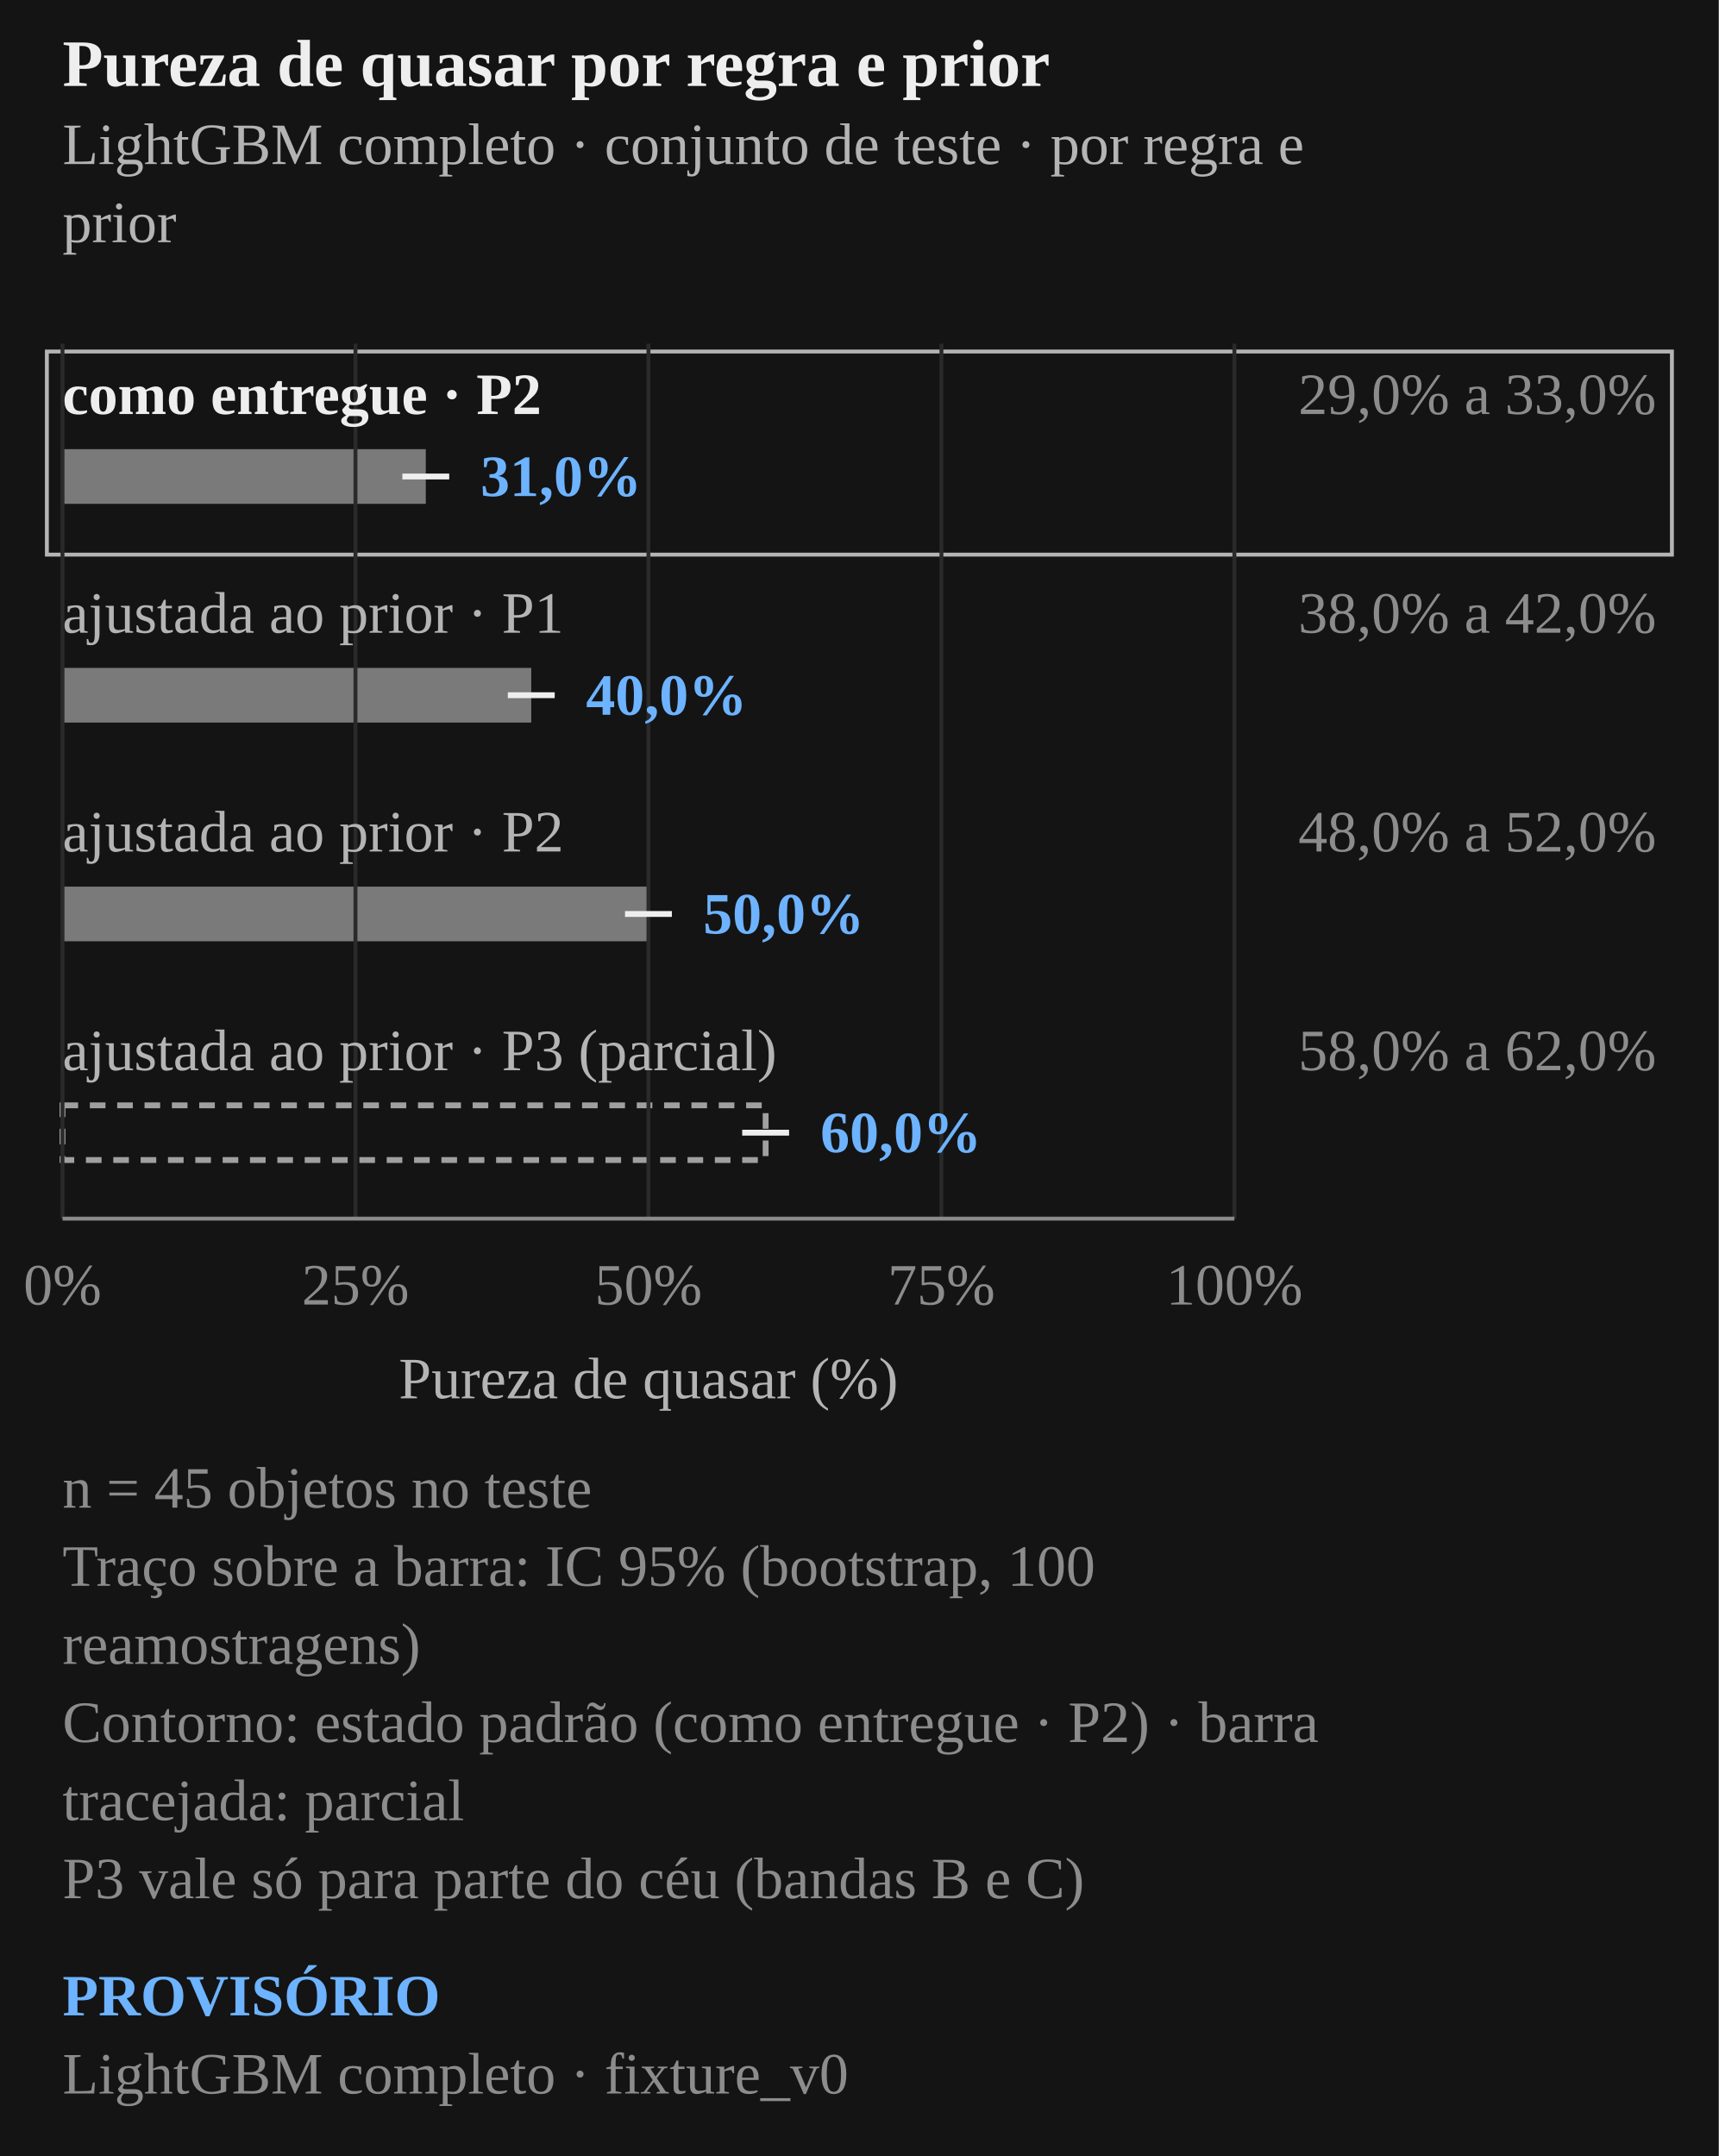
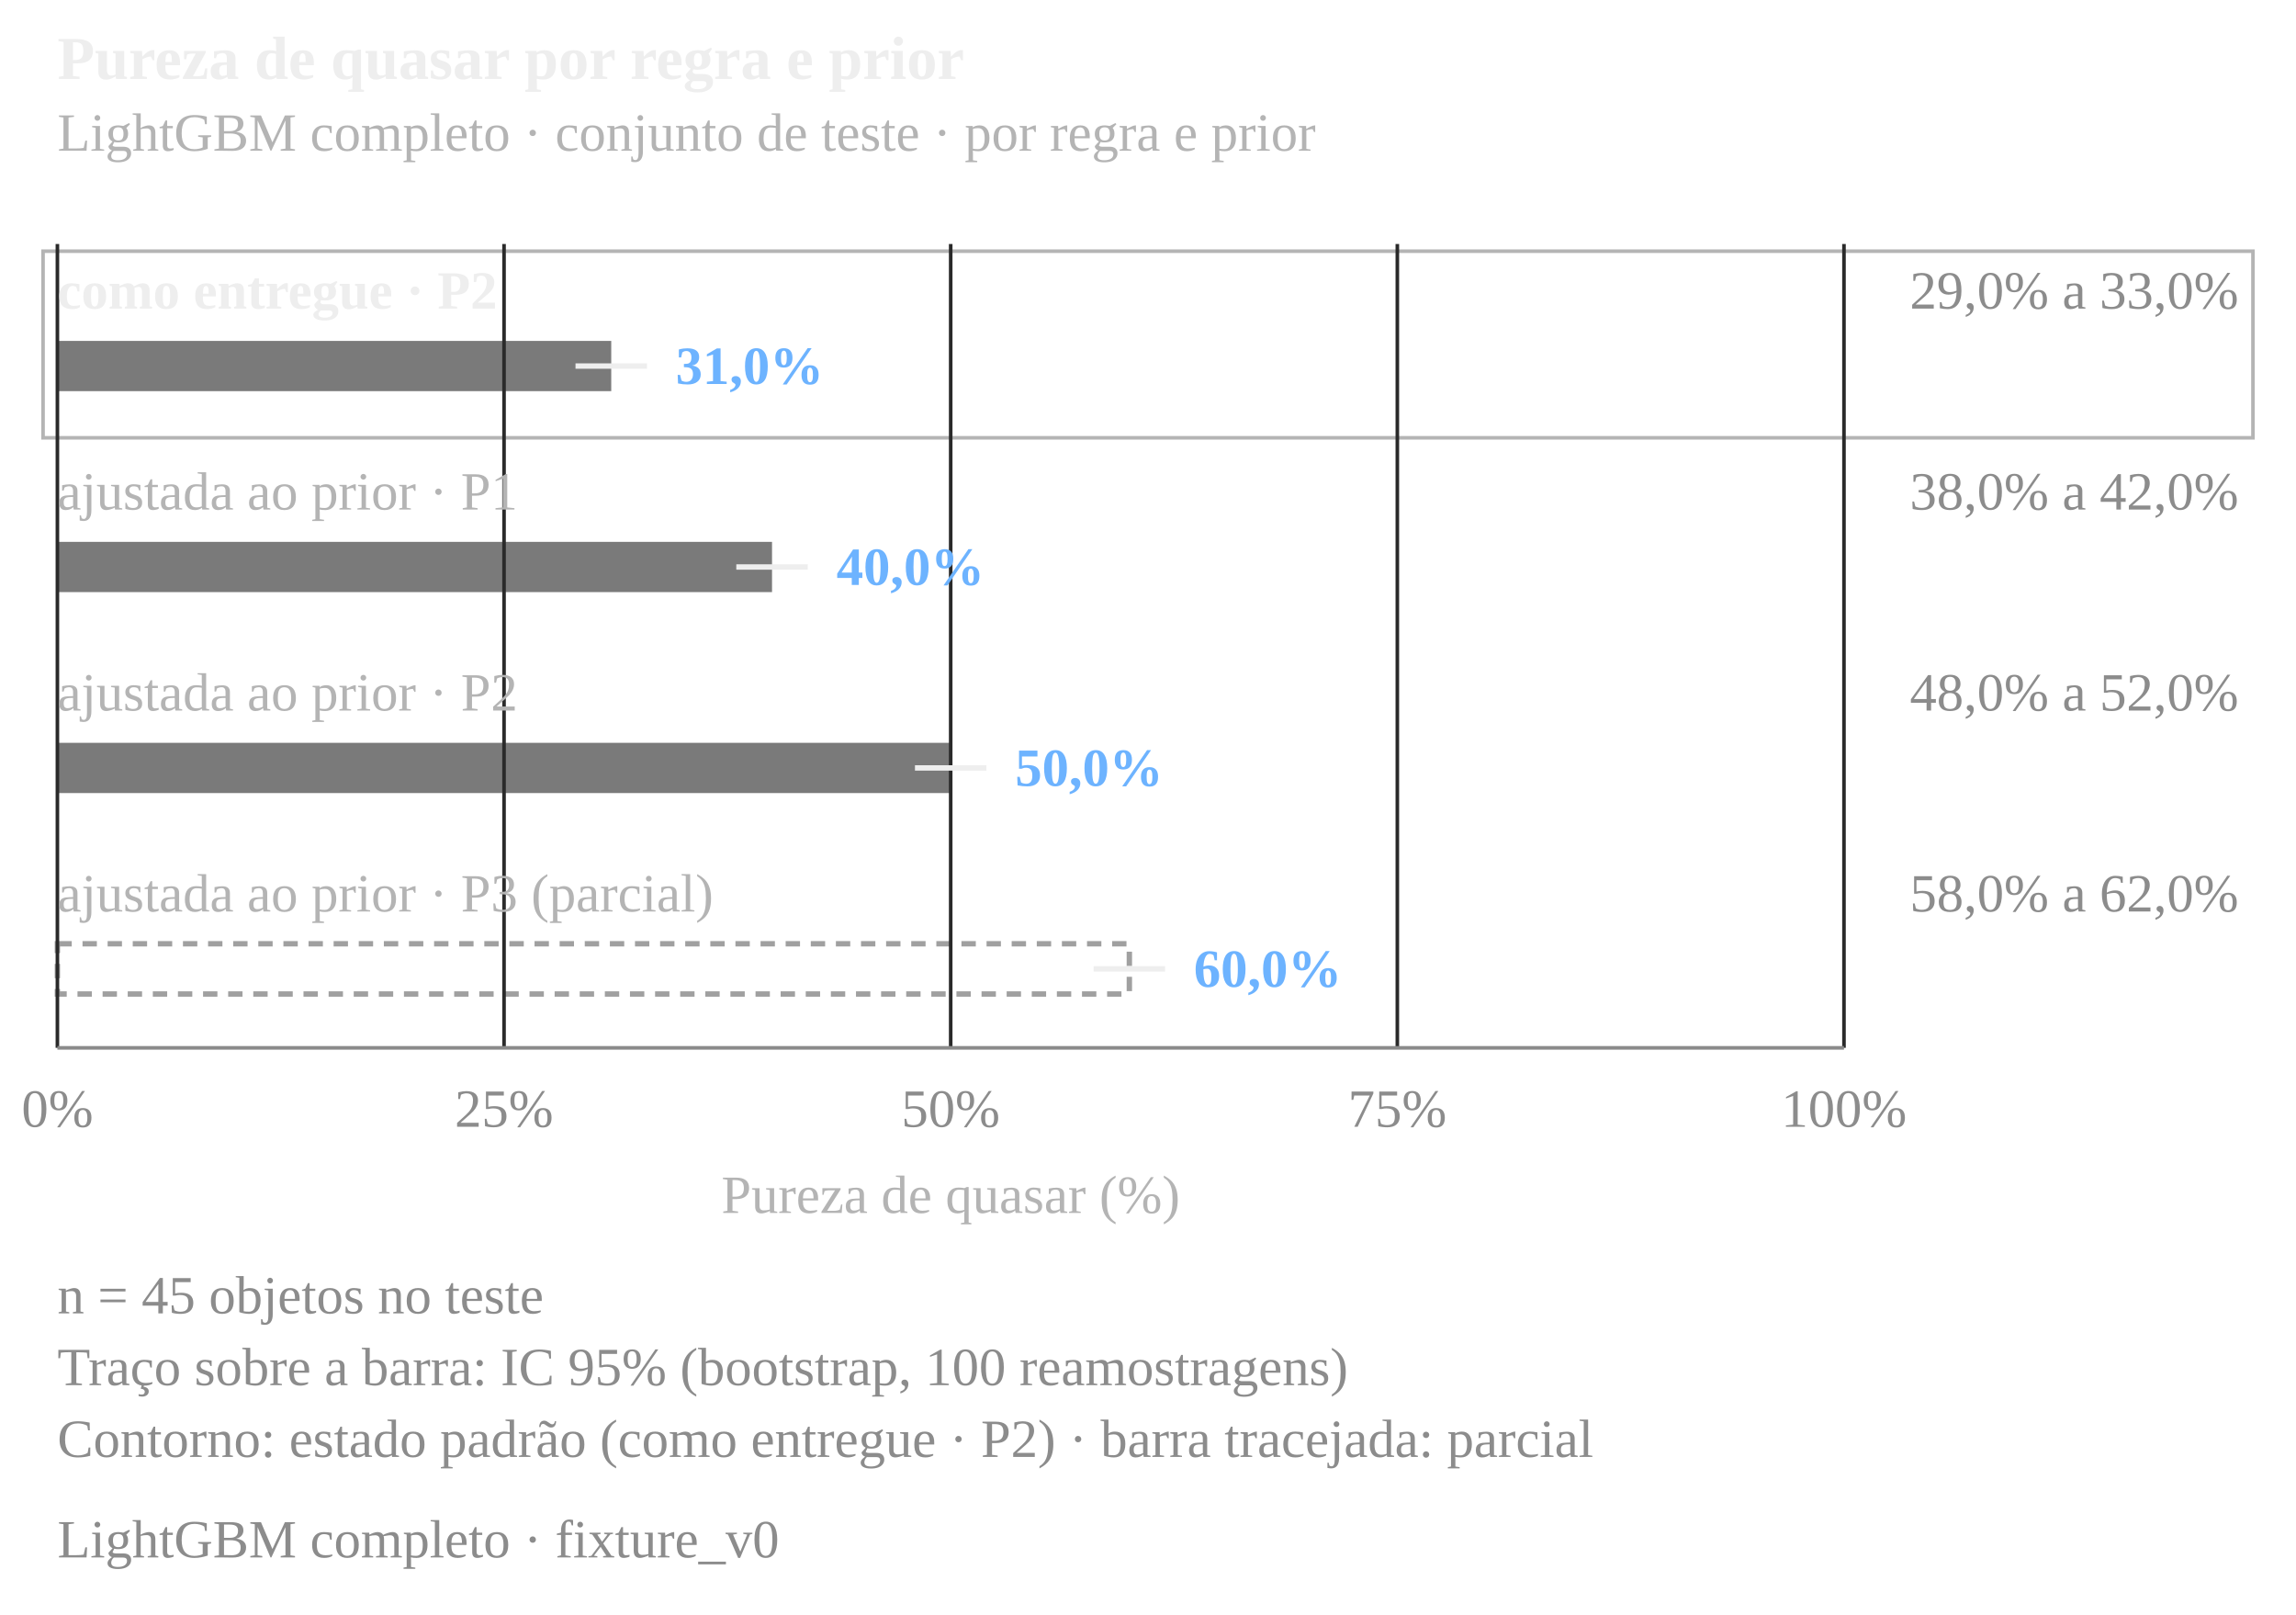
- <svg xmlns="http://www.w3.org/2000/svg" width="440" height="552" viewBox="0 0 440 552" role="img" aria-labelledby="quasar-pureza-title" aria-describedby="quasar-pureza-desc" stroke-linejoin="round" stroke-linecap="butt" style="max-width:100%;height:auto">
+ <svg xmlns="http://www.w3.org/2000/svg" width="640" height="450" viewBox="0 0 640 450" role="img" aria-labelledby="quasar-pureza-title" aria-describedby="quasar-pureza-desc" stroke-linejoin="round" stroke-linecap="butt" style="width:100%;min-width:640px;max-width:800px;height:auto">
  <g id="quasar-pureza-figure_1">
    <g id="quasar-pureza-patch_1">
-       <path d="M 0 552  L 440 552  L 440 0  L 0 0  z " style="fill: #141414" />
+       <path d="M 0 450  L 640 450  L 640 0  L 0 0  L 0 450  z " style="fill: none" />
    </g>
    <g id="quasar-pureza-axes_1">
      <g id="quasar-pureza-patch_2">
-         <path d="M 12 90  L 428 90  L 428 142  L 12 142  L 12 90  z " style="fill: none; stroke: #b4b4b4; stroke-linejoin: miter" />
+         <path d="M 12 70  L 628 70  L 628 122  L 12 122  L 12 70  z " style="fill: none; stroke: #b4b4b4; stroke-linejoin: miter" />
      </g>
      <g id="quasar-pureza-patch_3">
-         <path d="M 16 115  L 109 115  L 109 129  L 16 129  z " style="fill: #7a7a7a" />
+         <path d="M 16 95  L 170.38 95  L 170.38 109  L 16 109  z " style="fill: #7a7a7a" />
      </g>
      <g id="quasar-pureza-patch_4">
-         <path d="M 16 171  L 136 171  L 136 185  L 16 185  z " style="fill: #7a7a7a" />
+         <path d="M 16 151  L 215.2 151  L 215.2 165  L 16 165  z " style="fill: #7a7a7a" />
      </g>
      <g id="quasar-pureza-patch_5">
-         <path d="M 16 227  L 166 227  L 166 241  L 16 241  z " style="fill: #7a7a7a" />
+         <path d="M 16 207  L 265 207  L 265 221  L 16 221  z " style="fill: #7a7a7a" />
      </g>
      <g id="quasar-pureza-patch_6">
-         <path d="M 16 283  L 196 283  L 196 297  L 16 297  L 16 283  z " style="fill: none; stroke-dasharray: 4,3; stroke-dashoffset: 0; stroke: #a0a0a0; stroke-width: 1.5; stroke-linejoin: miter" />
+         <path d="M 16 263  L 314.8 263  L 314.8 277  L 16 277  L 16 263  z " style="fill: none; stroke-dasharray: 4,3; stroke-dashoffset: 0; stroke: #a0a0a0; stroke-width: 1.5; stroke-linejoin: miter" />
      </g>
      <g id="quasar-pureza-line2d_1">
-         <path d="M 16 88  L 16 312  " style="fill: none; stroke: #2a2a2a" />
+         <path d="M 16 68  L 16 292  " style="fill: none; stroke: #2a2a2a" />
      </g>
      <g id="quasar-pureza-line2d_2">
-         <path d="M 91 88  L 91 312  " style="fill: none; stroke: #2a2a2a" />
+         <path d="M 140.5 68  L 140.5 292  " style="fill: none; stroke: #2a2a2a" />
      </g>
      <g id="quasar-pureza-line2d_3">
-         <path d="M 166 88  L 166 312  " style="fill: none; stroke: #2a2a2a" />
+         <path d="M 265 68  L 265 292  " style="fill: none; stroke: #2a2a2a" />
      </g>
      <g id="quasar-pureza-line2d_4">
-         <path d="M 241 88  L 241 312  " style="fill: none; stroke: #2a2a2a" />
+         <path d="M 389.5 68  L 389.5 292  " style="fill: none; stroke: #2a2a2a" />
      </g>
      <g id="quasar-pureza-line2d_5">
-         <path d="M 316 88  L 316 312  " style="fill: none; stroke: #2a2a2a" />
+         <path d="M 514 68  L 514 292  " style="fill: none; stroke: #2a2a2a" />
      </g>
      <g id="quasar-pureza-line2d_6">
-         <path d="M 16 312  L 316 312  " style="fill: none; stroke: #8a8a8a" />
+         <path d="M 16 292  L 514 292  " style="fill: none; stroke: #8a8a8a" />
      </g>
      <g id="quasar-pureza-line2d_7">
-         <path d="M 103 122  L 115 122  " style="fill: none; stroke: #eeeeee; stroke-width: 1.5" />
+         <path d="M 160.42 102  L 180.34 102  " style="fill: none; stroke: #eeeeee; stroke-width: 1.5" />
      </g>
      <g id="quasar-pureza-line2d_8">
-         <path d="M 130 178  L 142 178  " style="fill: none; stroke: #eeeeee; stroke-width: 1.5" />
+         <path d="M 205.24 158  L 225.16 158  " style="fill: none; stroke: #eeeeee; stroke-width: 1.5" />
      </g>
      <g id="quasar-pureza-line2d_9">
-         <path d="M 160 234  L 172 234  " style="fill: none; stroke: #eeeeee; stroke-width: 1.5" />
+         <path d="M 255.04 214  L 274.96 214  " style="fill: none; stroke: #eeeeee; stroke-width: 1.5" />
      </g>
      <g id="quasar-pureza-line2d_10">
-         <path d="M 190 290  L 202 290  " style="fill: none; stroke: #eeeeee; stroke-width: 1.5" />
+         <path d="M 304.84 270  L 324.76 270  " style="fill: none; stroke: #eeeeee; stroke-width: 1.5" />
      </g>
      <g id="quasar-pureza-text_1">
        <text style="font-weight: 600; font-size: 17px; font-family: var(--font-sans, 'Inter', 'DejaVu Sans', sans-serif); text-anchor: start; fill: #eeeeee" x="16" y="22" transform="rotate(-0 16 22)">Pureza de quasar por regra e prior</text>
      </g>
      <g id="quasar-pureza-text_2">
-         <text style="font-size: 15px; font-family: var(--font-sans, 'Inter', 'DejaVu Sans', sans-serif); text-anchor: start; fill: #b4b4b4" x="16" y="42" transform="rotate(-0 16 42)">LightGBM completo · conjunto de teste · por regra e</text>
+         <text style="font-size: 15px; font-family: var(--font-sans, 'Inter', 'DejaVu Sans', sans-serif); text-anchor: start; fill: #b4b4b4" x="16" y="42" transform="rotate(-0 16 42)">LightGBM completo · conjunto de teste · por regra e prior</text>
      </g>
      <g id="quasar-pureza-text_3">
-         <text style="font-size: 15px; font-family: var(--font-sans, 'Inter', 'DejaVu Sans', sans-serif); text-anchor: start; fill: #b4b4b4" x="16" y="62" transform="rotate(-0 16 62)">prior</text>
+         <text style="font-size: 15px; font-family: var(--font-sans, 'Inter', 'DejaVu Sans', sans-serif); text-anchor: middle; fill: #8c8c8c" x="16" y="314" transform="rotate(-0 16 314)">0%</text>
      </g>
      <g id="quasar-pureza-text_4">
-         <text style="font-size: 15px; font-family: var(--font-sans, 'Inter', 'DejaVu Sans', sans-serif); text-anchor: middle; fill: #8c8c8c" x="16" y="334" transform="rotate(-0 16 334)">0%</text>
+         <text style="font-size: 15px; font-family: var(--font-sans, 'Inter', 'DejaVu Sans', sans-serif); text-anchor: middle; fill: #8c8c8c" x="140.5" y="314" transform="rotate(-0 140.5 314)">25%</text>
      </g>
      <g id="quasar-pureza-text_5">
-         <text style="font-size: 15px; font-family: var(--font-sans, 'Inter', 'DejaVu Sans', sans-serif); text-anchor: middle; fill: #8c8c8c" x="91" y="334" transform="rotate(-0 91 334)">25%</text>
+         <text style="font-size: 15px; font-family: var(--font-sans, 'Inter', 'DejaVu Sans', sans-serif); text-anchor: middle; fill: #8c8c8c" x="265" y="314" transform="rotate(-0 265 314)">50%</text>
      </g>
      <g id="quasar-pureza-text_6">
-         <text style="font-size: 15px; font-family: var(--font-sans, 'Inter', 'DejaVu Sans', sans-serif); text-anchor: middle; fill: #8c8c8c" x="166" y="334" transform="rotate(-0 166 334)">50%</text>
+         <text style="font-size: 15px; font-family: var(--font-sans, 'Inter', 'DejaVu Sans', sans-serif); text-anchor: middle; fill: #8c8c8c" x="389.5" y="314" transform="rotate(-0 389.5 314)">75%</text>
      </g>
      <g id="quasar-pureza-text_7">
-         <text style="font-size: 15px; font-family: var(--font-sans, 'Inter', 'DejaVu Sans', sans-serif); text-anchor: middle; fill: #8c8c8c" x="241" y="334" transform="rotate(-0 241 334)">75%</text>
+         <text style="font-size: 15px; font-family: var(--font-sans, 'Inter', 'DejaVu Sans', sans-serif); text-anchor: middle; fill: #8c8c8c" x="514" y="314" transform="rotate(-0 514 314)">100%</text>
      </g>
      <g id="quasar-pureza-text_8">
-         <text style="font-size: 15px; font-family: var(--font-sans, 'Inter', 'DejaVu Sans', sans-serif); text-anchor: middle; fill: #8c8c8c" x="316" y="334" transform="rotate(-0 316 334)">100%</text>
+         <text style="font-weight: 600; font-size: 15px; font-family: var(--font-sans, 'Inter', 'DejaVu Sans', sans-serif); text-anchor: start; fill: #eeeeee" x="16" y="86" transform="rotate(-0 16 86)">como entregue · P2</text>
      </g>
      <g id="quasar-pureza-text_9">
-         <text style="font-weight: 600; font-size: 15px; font-family: var(--font-sans, 'Inter', 'DejaVu Sans', sans-serif); text-anchor: start; fill: #eeeeee" x="16" y="106" transform="rotate(-0 16 106)">como entregue · P2</text>
+         <text style="font-size: 15px; font-family: var(--font-sans, 'Inter', 'DejaVu Sans', sans-serif); text-anchor: end; fill: #8c8c8c" x="624" y="86" transform="rotate(-0 624 86)">29,0% a 33,0%</text>
      </g>
      <g id="quasar-pureza-text_10">
-         <text style="font-size: 15px; font-family: var(--font-sans, 'Inter', 'DejaVu Sans', sans-serif); text-anchor: end; fill: #8c8c8c" x="424" y="106" transform="rotate(-0 424 106)">29,0% a 33,0%</text>
+         <text style="font-weight: 600; font-size: 15px; font-family: var(--font-sans, 'Inter', 'DejaVu Sans', sans-serif); text-anchor: start; fill: #6db3ff" x="188.34" y="107" transform="rotate(-0 188.34 107)">31,0%</text>
      </g>
      <g id="quasar-pureza-text_11">
-         <text style="font-weight: 600; font-size: 15px; font-family: var(--font-sans, 'Inter', 'DejaVu Sans', sans-serif); text-anchor: start; fill: #6db3ff" x="123" y="127" transform="rotate(-0 123 127)">31,0%</text>
+         <text style="font-size: 15px; font-family: var(--font-sans, 'Inter', 'DejaVu Sans', sans-serif); text-anchor: start; fill: #b4b4b4" x="16" y="142" transform="rotate(-0 16 142)">ajustada ao prior · P1</text>
      </g>
      <g id="quasar-pureza-text_12">
-         <text style="font-size: 15px; font-family: var(--font-sans, 'Inter', 'DejaVu Sans', sans-serif); text-anchor: start; fill: #b4b4b4" x="16" y="162" transform="rotate(-0 16 162)">ajustada ao prior · P1</text>
+         <text style="font-size: 15px; font-family: var(--font-sans, 'Inter', 'DejaVu Sans', sans-serif); text-anchor: end; fill: #8c8c8c" x="624" y="142" transform="rotate(-0 624 142)">38,0% a 42,0%</text>
      </g>
      <g id="quasar-pureza-text_13">
-         <text style="font-size: 15px; font-family: var(--font-sans, 'Inter', 'DejaVu Sans', sans-serif); text-anchor: end; fill: #8c8c8c" x="424" y="162" transform="rotate(-0 424 162)">38,0% a 42,0%</text>
+         <text style="font-weight: 600; font-size: 15px; font-family: var(--font-sans, 'Inter', 'DejaVu Sans', sans-serif); text-anchor: start; fill: #6db3ff" x="233.16" y="163" transform="rotate(-0 233.16 163)">40,0%</text>
      </g>
      <g id="quasar-pureza-text_14">
-         <text style="font-weight: 600; font-size: 15px; font-family: var(--font-sans, 'Inter', 'DejaVu Sans', sans-serif); text-anchor: start; fill: #6db3ff" x="150" y="183" transform="rotate(-0 150 183)">40,0%</text>
+         <text style="font-size: 15px; font-family: var(--font-sans, 'Inter', 'DejaVu Sans', sans-serif); text-anchor: start; fill: #b4b4b4" x="16" y="198" transform="rotate(-0 16 198)">ajustada ao prior · P2</text>
      </g>
      <g id="quasar-pureza-text_15">
-         <text style="font-size: 15px; font-family: var(--font-sans, 'Inter', 'DejaVu Sans', sans-serif); text-anchor: start; fill: #b4b4b4" x="16" y="218" transform="rotate(-0 16 218)">ajustada ao prior · P2</text>
+         <text style="font-size: 15px; font-family: var(--font-sans, 'Inter', 'DejaVu Sans', sans-serif); text-anchor: end; fill: #8c8c8c" x="624" y="198" transform="rotate(-0 624 198)">48,0% a 52,0%</text>
      </g>
      <g id="quasar-pureza-text_16">
-         <text style="font-size: 15px; font-family: var(--font-sans, 'Inter', 'DejaVu Sans', sans-serif); text-anchor: end; fill: #8c8c8c" x="424" y="218" transform="rotate(-0 424 218)">48,0% a 52,0%</text>
+         <text style="font-weight: 600; font-size: 15px; font-family: var(--font-sans, 'Inter', 'DejaVu Sans', sans-serif); text-anchor: start; fill: #6db3ff" x="282.96" y="219" transform="rotate(-0 282.96 219)">50,0%</text>
      </g>
      <g id="quasar-pureza-text_17">
-         <text style="font-weight: 600; font-size: 15px; font-family: var(--font-sans, 'Inter', 'DejaVu Sans', sans-serif); text-anchor: start; fill: #6db3ff" x="180" y="239" transform="rotate(-0 180 239)">50,0%</text>
+         <text style="font-size: 15px; font-family: var(--font-sans, 'Inter', 'DejaVu Sans', sans-serif); text-anchor: start; fill: #b4b4b4" x="16" y="254" transform="rotate(-0 16 254)">ajustada ao prior · P3 (parcial)</text>
      </g>
      <g id="quasar-pureza-text_18">
-         <text style="font-size: 15px; font-family: var(--font-sans, 'Inter', 'DejaVu Sans', sans-serif); text-anchor: start; fill: #b4b4b4" x="16" y="274" transform="rotate(-0 16 274)">ajustada ao prior · P3 (parcial)</text>
+         <text style="font-size: 15px; font-family: var(--font-sans, 'Inter', 'DejaVu Sans', sans-serif); text-anchor: end; fill: #8c8c8c" x="624" y="254" transform="rotate(-0 624 254)">58,0% a 62,0%</text>
      </g>
      <g id="quasar-pureza-text_19">
-         <text style="font-size: 15px; font-family: var(--font-sans, 'Inter', 'DejaVu Sans', sans-serif); text-anchor: end; fill: #8c8c8c" x="424" y="274" transform="rotate(-0 424 274)">58,0% a 62,0%</text>
+         <text style="font-weight: 600; font-size: 15px; font-family: var(--font-sans, 'Inter', 'DejaVu Sans', sans-serif); text-anchor: start; fill: #6db3ff" x="332.76" y="275" transform="rotate(-0 332.76 275)">60,0%</text>
      </g>
      <g id="quasar-pureza-text_20">
-         <text style="font-weight: 600; font-size: 15px; font-family: var(--font-sans, 'Inter', 'DejaVu Sans', sans-serif); text-anchor: start; fill: #6db3ff" x="210" y="295" transform="rotate(-0 210 295)">60,0%</text>
+         <text style="font-size: 15px; font-family: var(--font-sans, 'Inter', 'DejaVu Sans', sans-serif); text-anchor: middle; fill: #b4b4b4" x="265" y="338" transform="rotate(-0 265 338)">Pureza de quasar (%)</text>
      </g>
      <g id="quasar-pureza-text_21">
-         <text style="font-size: 15px; font-family: var(--font-sans, 'Inter', 'DejaVu Sans', sans-serif); text-anchor: middle; fill: #b4b4b4" x="166" y="358" transform="rotate(-0 166 358)">Pureza de quasar (%)</text>
+         <text style="font-size: 15px; font-family: var(--font-sans, 'Inter', 'DejaVu Sans', sans-serif); text-anchor: start; fill: #8c8c8c" x="16" y="366" transform="rotate(-0 16 366)">n = 45 objetos no teste</text>
      </g>
      <g id="quasar-pureza-text_22">
-         <text style="font-size: 15px; font-family: var(--font-sans, 'Inter', 'DejaVu Sans', sans-serif); text-anchor: start; fill: #8c8c8c" x="16" y="386" transform="rotate(-0 16 386)">n = 45 objetos no teste</text>
+         <text style="font-size: 15px; font-family: var(--font-sans, 'Inter', 'DejaVu Sans', sans-serif); text-anchor: start; fill: #8c8c8c" x="16" y="386" transform="rotate(-0 16 386)">Traço sobre a barra: IC 95% (bootstrap, 100 reamostragens)</text>
      </g>
      <g id="quasar-pureza-text_23">
-         <text style="font-size: 15px; font-family: var(--font-sans, 'Inter', 'DejaVu Sans', sans-serif); text-anchor: start; fill: #8c8c8c" x="16" y="406" transform="rotate(-0 16 406)">Traço sobre a barra: IC 95% (bootstrap, 100</text>
+         <text style="font-size: 15px; font-family: var(--font-sans, 'Inter', 'DejaVu Sans', sans-serif); text-anchor: start; fill: #8c8c8c" x="16" y="406" transform="rotate(-0 16 406)">Contorno: estado padrão (como entregue · P2) · barra tracejada: parcial</text>
      </g>
      <g id="quasar-pureza-text_24">
-         <text style="font-size: 15px; font-family: var(--font-sans, 'Inter', 'DejaVu Sans', sans-serif); text-anchor: start; fill: #8c8c8c" x="16" y="426" transform="rotate(-0 16 426)">reamostragens)</text>
-       </g>
-       <g id="quasar-pureza-text_25">
-         <text style="font-size: 15px; font-family: var(--font-sans, 'Inter', 'DejaVu Sans', sans-serif); text-anchor: start; fill: #8c8c8c" x="16" y="446" transform="rotate(-0 16 446)">Contorno: estado padrão (como entregue · P2) · barra</text>
-       </g>
-       <g id="quasar-pureza-text_26">
-         <text style="font-size: 15px; font-family: var(--font-sans, 'Inter', 'DejaVu Sans', sans-serif); text-anchor: start; fill: #8c8c8c" x="16" y="466" transform="rotate(-0 16 466)">tracejada: parcial</text>
-       </g>
-       <g id="quasar-pureza-text_27">
-         <text style="font-size: 15px; font-family: var(--font-sans, 'Inter', 'DejaVu Sans', sans-serif); text-anchor: start; fill: #8c8c8c" x="16" y="486" transform="rotate(-0 16 486)">P3 vale só para parte do céu (bandas B e C)</text>
-       </g>
-       <g id="quasar-pureza-text_28">
-         <text style="font-weight: 600; font-size: 15px; font-family: var(--font-sans, 'Inter', 'DejaVu Sans', sans-serif); text-anchor: start; fill: #6db3ff" x="16" y="516" transform="rotate(-0 16 516)">PROVISÓRIO</text>
-       </g>
-       <g id="quasar-pureza-text_29">
-         <text style="font-size: 15px; font-family: var(--font-sans, 'Inter', 'DejaVu Sans', sans-serif); text-anchor: start; fill: #8c8c8c" x="16" y="536" transform="rotate(-0 16 536)">LightGBM completo · fixture_v0</text>
+         <text style="font-size: 15px; font-family: var(--font-sans, 'Inter', 'DejaVu Sans', sans-serif); text-anchor: start; fill: #8c8c8c" x="16" y="434" transform="rotate(-0 16 434)">LightGBM completo · fixture_v0</text>
      </g>
    </g>
  </g>
</svg>
